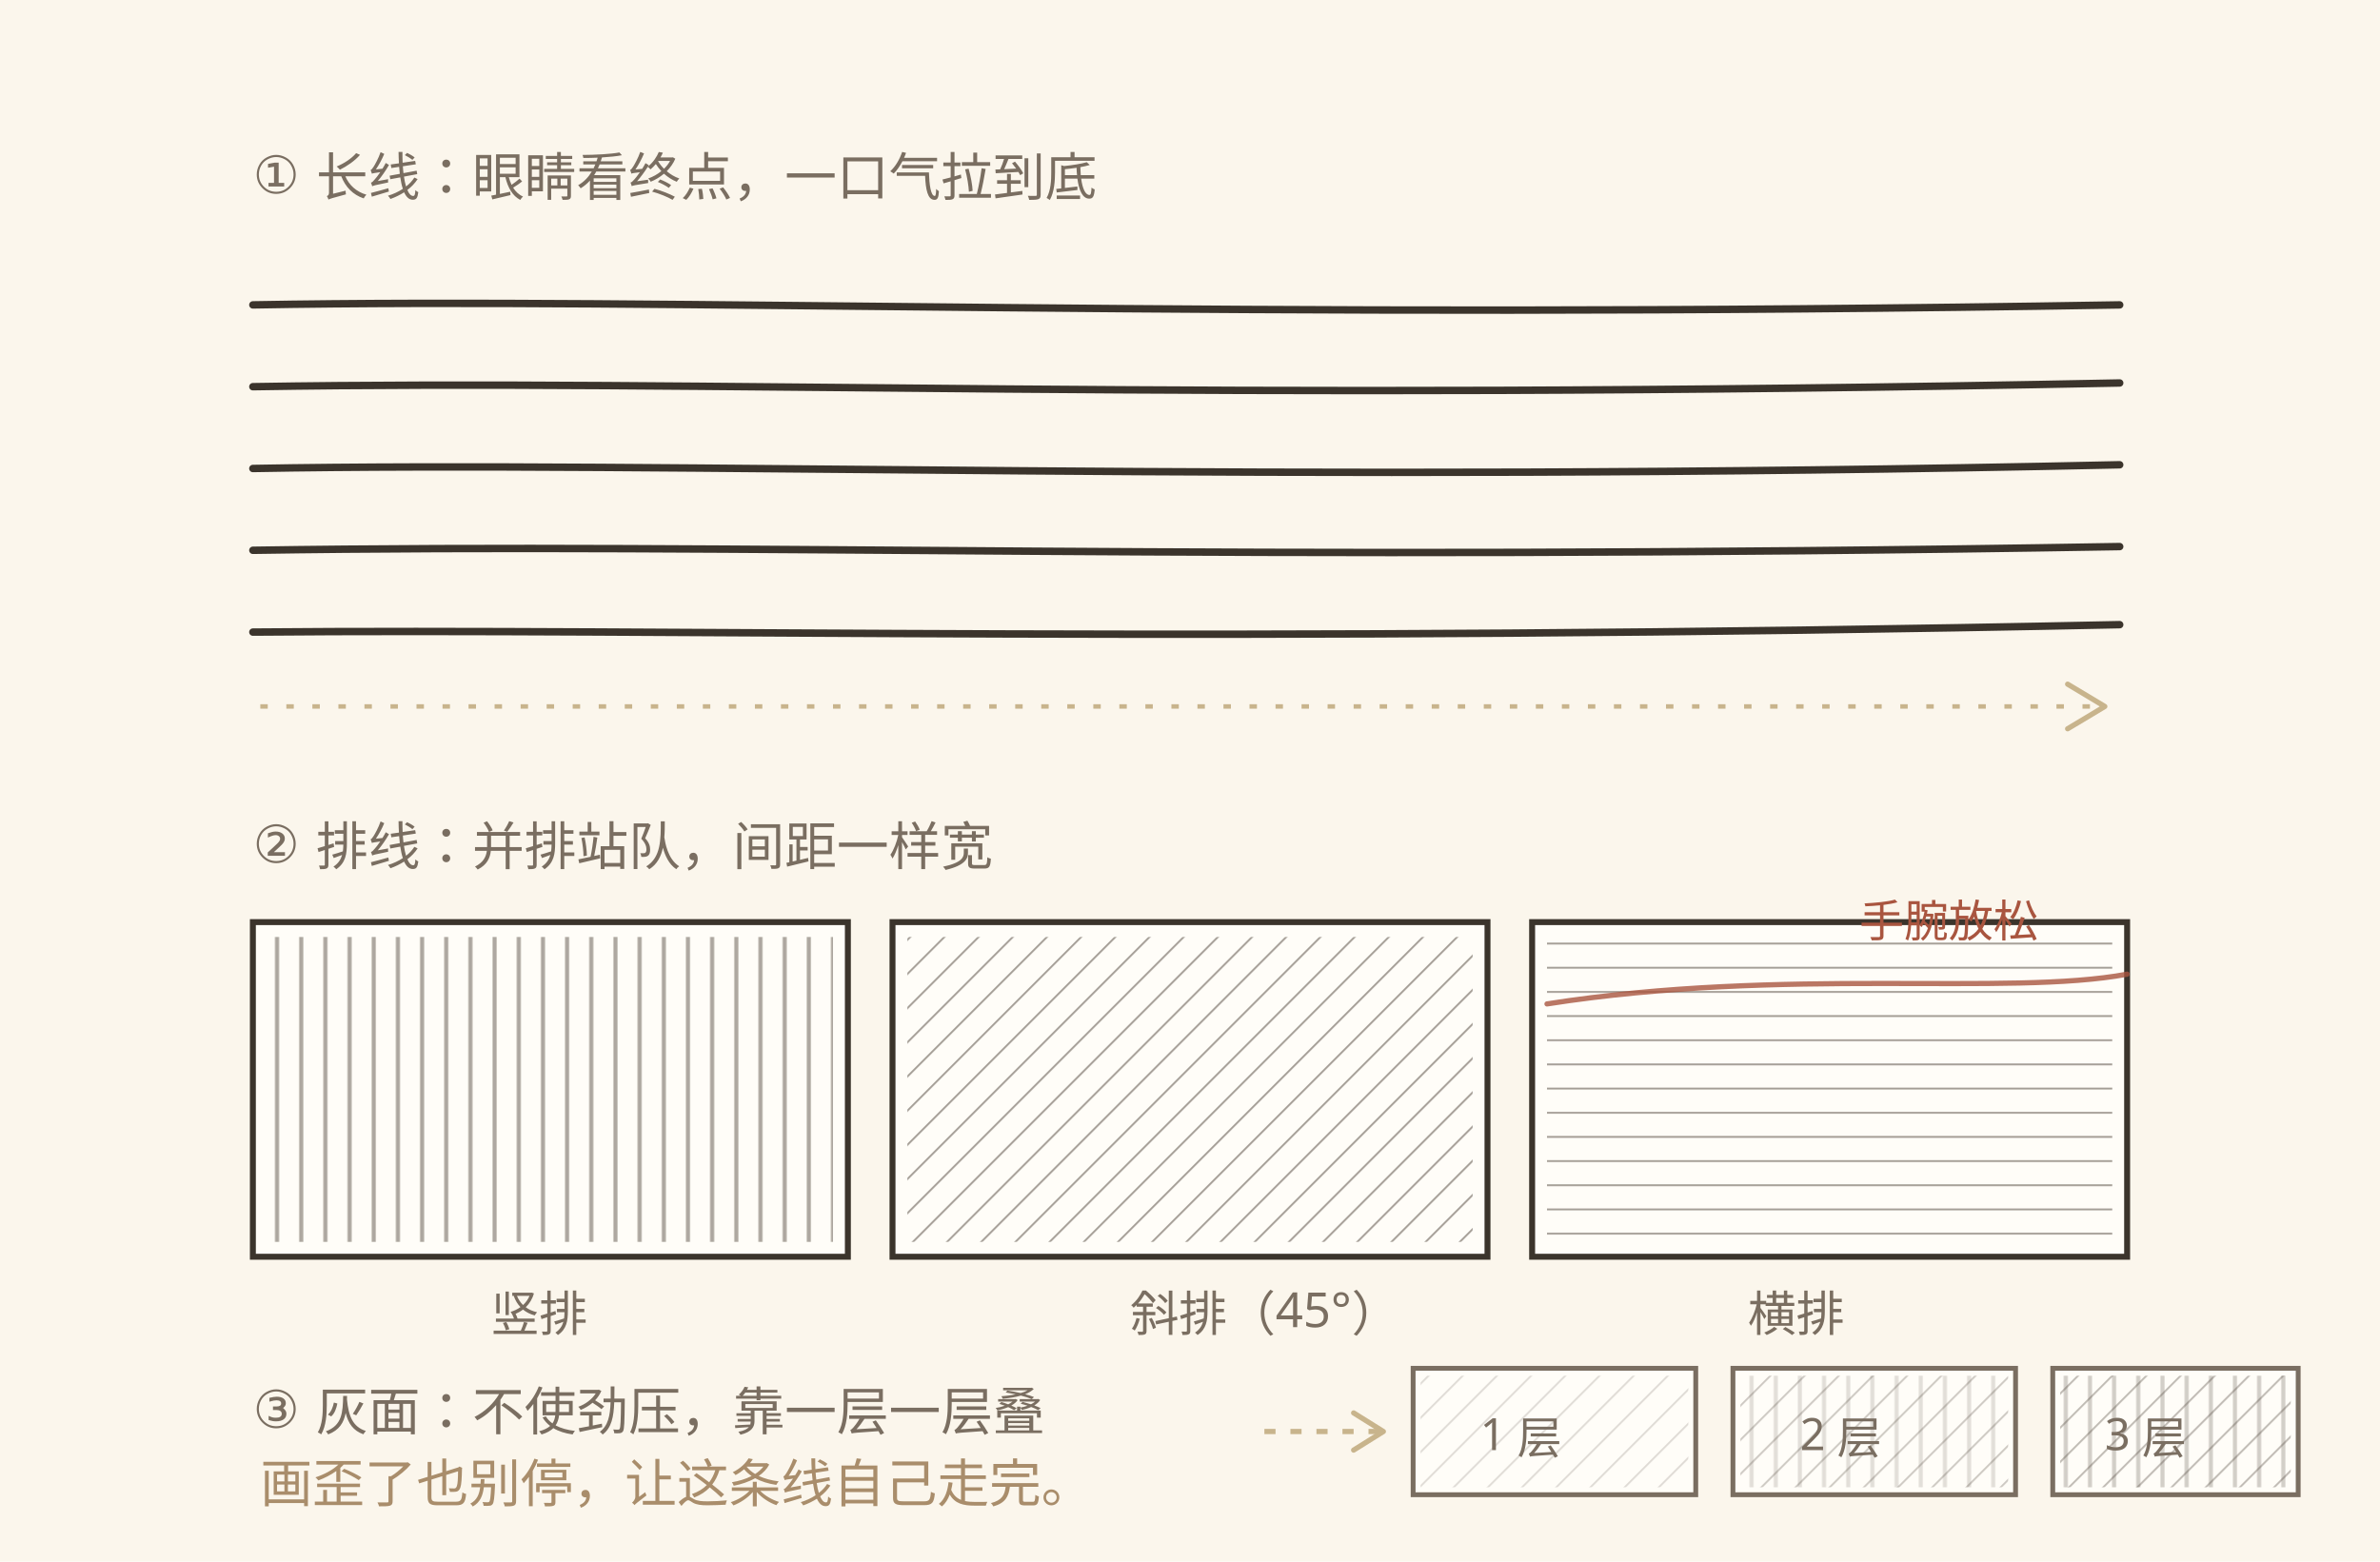
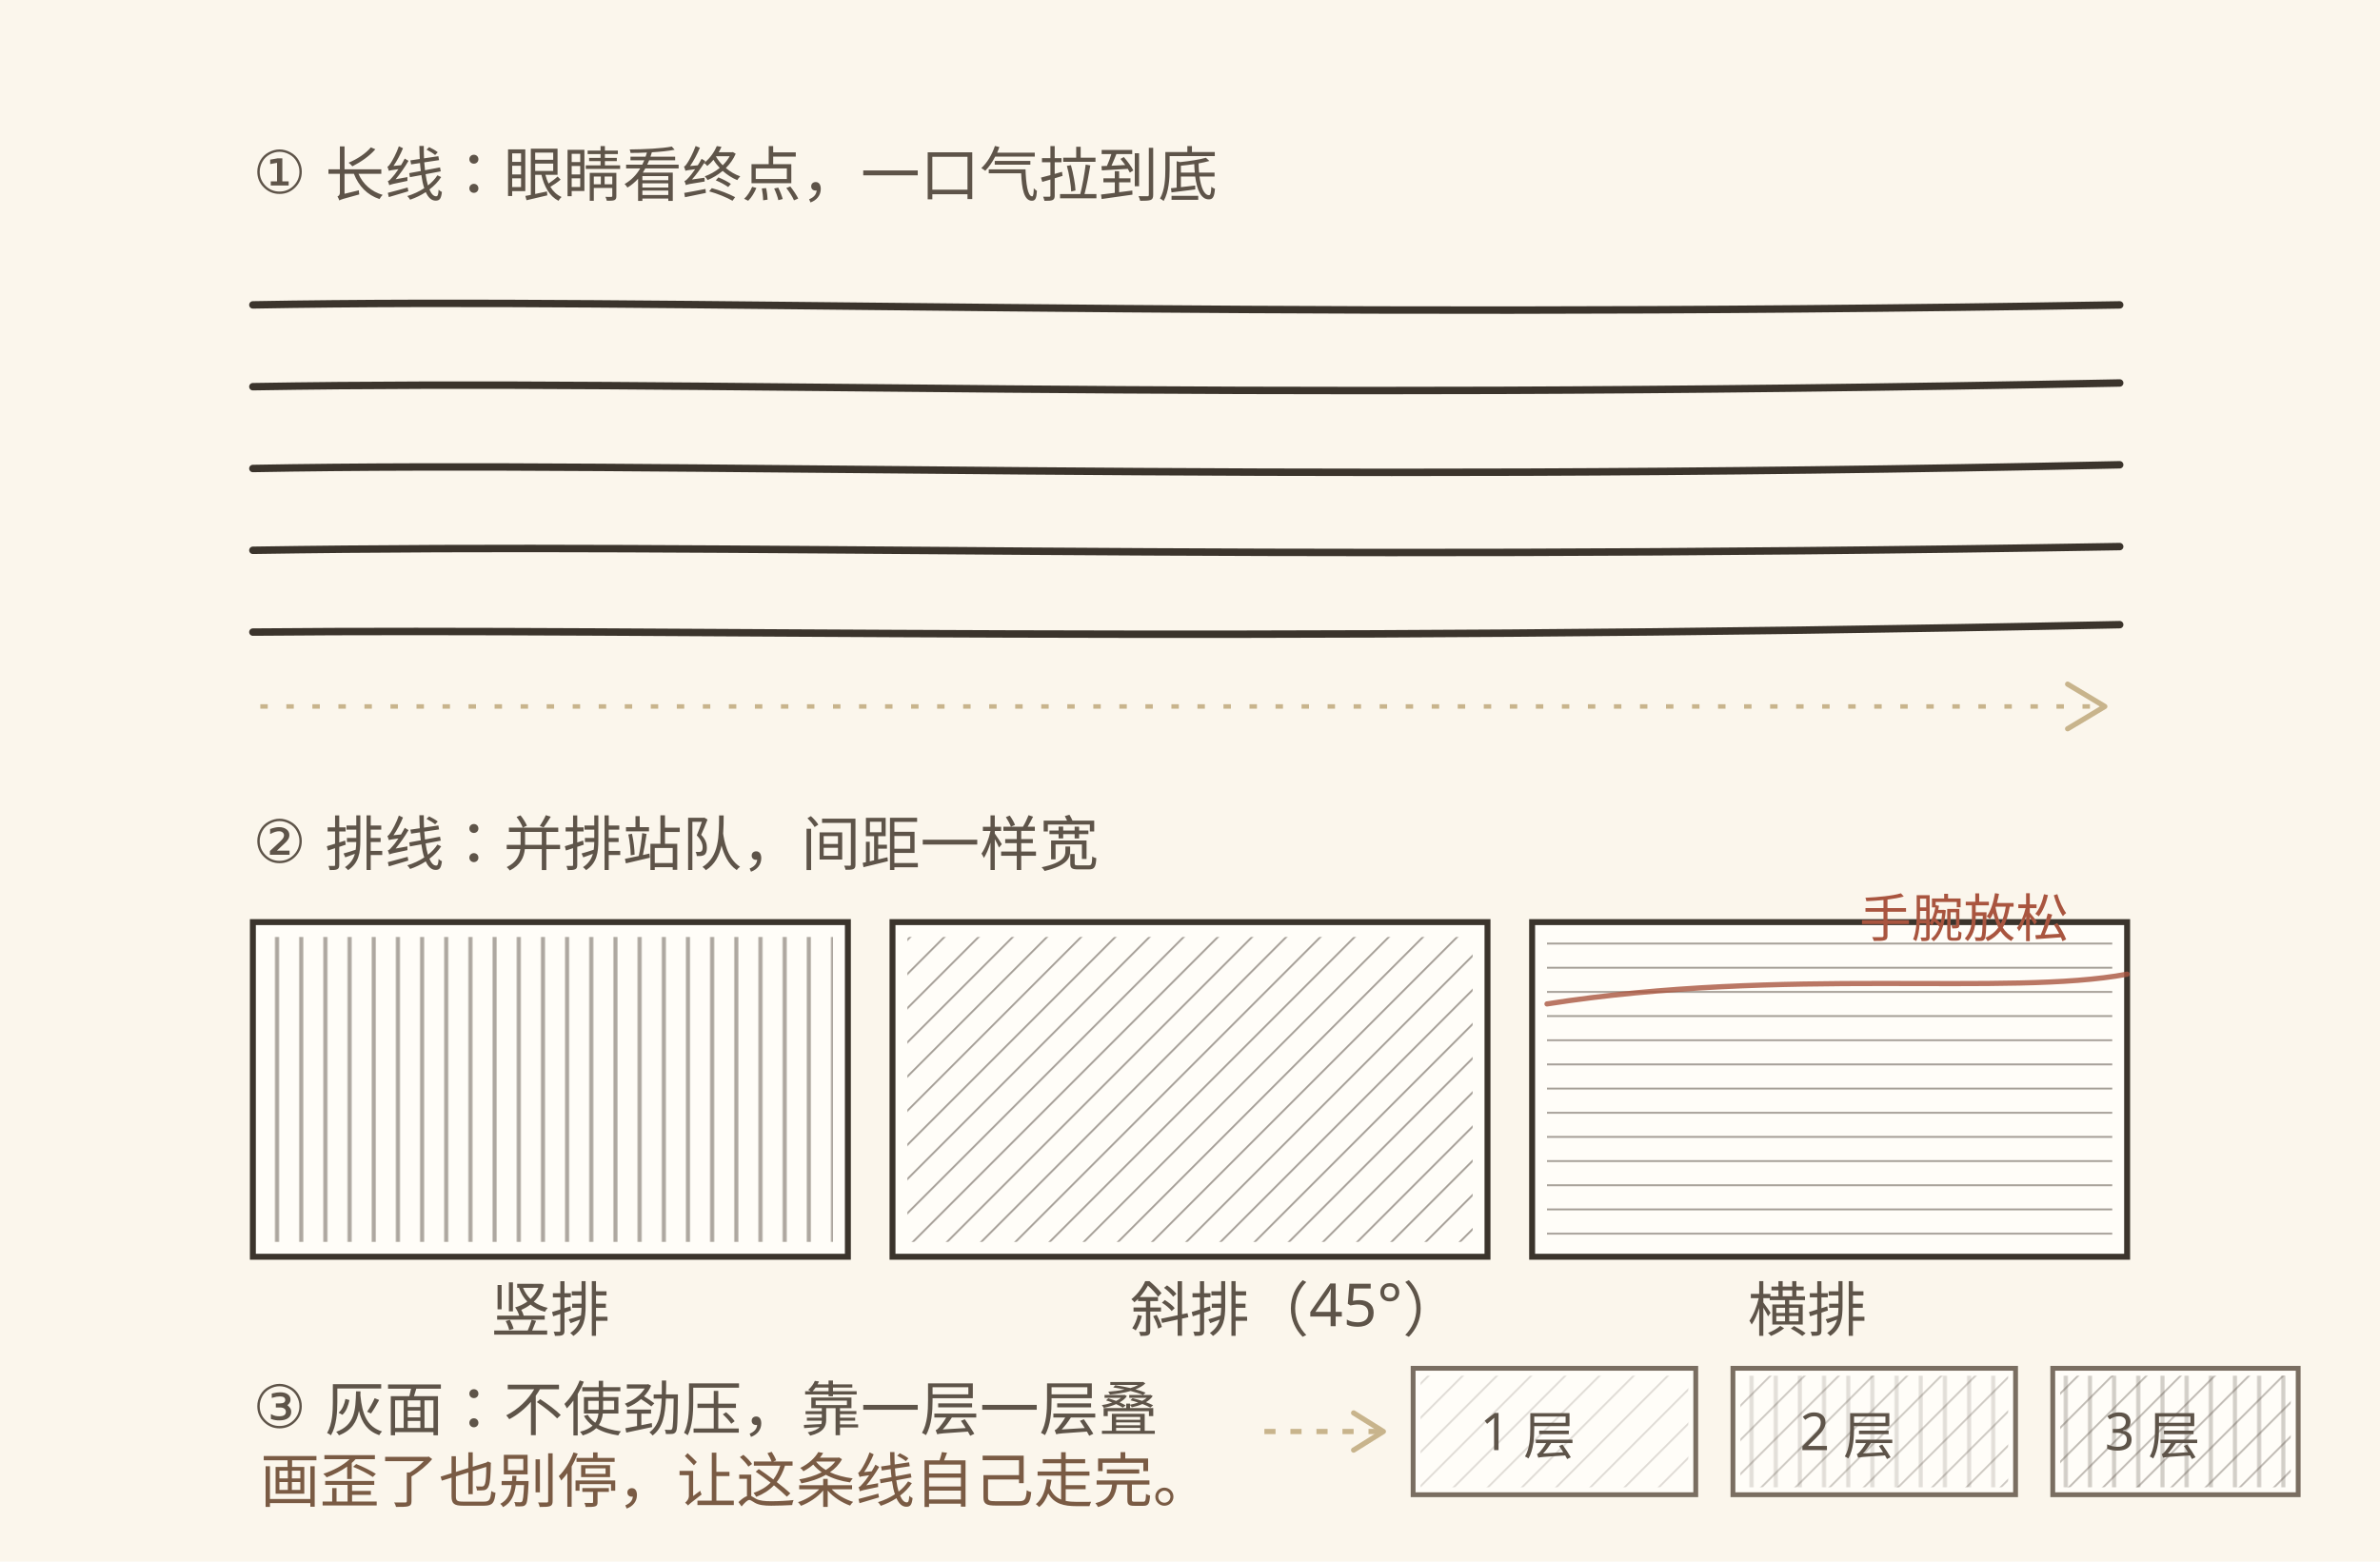
<svg xmlns="http://www.w3.org/2000/svg" viewBox="0 0 640 420" width="640" height="420" role="img" aria-labelledby="t3">
  <rect width="640" height="420" fill="#FBF6EC" />
  <defs>
    <pattern id="hv" width="6.5" height="6.5" patternUnits="userSpaceOnUse">
      <line x1="3" y1="0" x2="3" y2="6.5" stroke="#5E5449" stroke-width="1.1" opacity=".5" />
    </pattern>
    <pattern id="hd" width="6.5" height="6.5" patternUnits="userSpaceOnUse" patternTransform="rotate(45)">
      <line x1="0" y1="0" x2="0" y2="6.5" stroke="#5E5449" stroke-width="1.1" opacity=".5" />
    </pattern>
    <pattern id="hh" width="6.5" height="6.5" patternUnits="userSpaceOnUse" patternTransform="rotate(90)">
      <line x1="0" y1="0" x2="0" y2="6.5" stroke="#5E5449" stroke-width="1.1" opacity=".5" />
    </pattern>
    <linearGradient id="fadeGray" x1="0" y1="0" x2="1" y2="0">
      <stop offset="0" stop-color="#FBF6EC" stop-opacity="1" />
      <stop offset="1" stop-color="#9C9080" stop-opacity=".55" />
    </linearGradient>
  </defs>
-   <text x="68" y="52" font-family="PingFang SC, Microsoft YaHei, sans-serif" font-size="14" fill="#7A6E61">① 长线：眼睛看终点，一口气拉到底</text>
+   <text x="68" y="52" font-family="PingFang SC, Microsoft YaHei, sans-serif" font-size="16" fill="#5E5449">① 长线：眼睛看终点，一口气拉到底</text>
  <g fill="none" stroke="#3B342C" stroke-width="2" stroke-linecap="round">
    <path d="M68 82 C180 80 330 86 570 82" />
    <path d="M68 104 C190 102 320 108 570 103" />
    <path d="M68 126 C180 124 340 130 570 125" />
    <path d="M68 148 C200 146 330 151 570 147" />
    <path d="M68 170 C180 169 330 173 570 168" />
  </g>
  <path d="M70 190 L566 190" stroke="#C8B48C" stroke-width="1.2" stroke-dasharray="2 5" />
  <path d="M556 184 L566 190 L556 196" fill="none" stroke="#C8B48C" stroke-width="1.4" stroke-linecap="round" stroke-linejoin="round" />
-   <text x="68" y="232" font-family="PingFang SC, Microsoft YaHei, sans-serif" font-size="14" fill="#7A6E61">② 排线：并排站队，间距一样宽</text>
+   <text x="68" y="232" font-family="PingFang SC, Microsoft YaHei, sans-serif" font-size="16" fill="#5E5449">② 排线：并排站队，间距一样宽</text>
  <g>
    <rect x="68" y="248" width="160" height="90" fill="#FFFDF8" stroke="#3B342C" stroke-width="1.6" />
    <rect x="72" y="252" width="152" height="82" fill="url(#hv)" />
    <rect x="240" y="248" width="160" height="90" fill="#FFFDF8" stroke="#3B342C" stroke-width="1.6" />
    <rect x="244" y="252" width="152" height="82" fill="url(#hd)" />
    <rect x="412" y="248" width="160" height="90" fill="#FFFDF8" stroke="#3B342C" stroke-width="1.6" />
    <rect x="416" y="252" width="152" height="82" fill="url(#hh)" />
  </g>
-   <g font-family="PingFang SC, Microsoft YaHei, sans-serif" font-size="13" fill="#7A6E61">
+   <g font-family="PingFang SC, Microsoft YaHei, sans-serif" font-size="16" fill="#5E5449">
    <text x="132" y="358">竖排</text>
    <text x="304" y="358">斜排（45°）</text>
    <text x="470" y="358">横排</text>
  </g>
  <path d="M416 270 C480 260 540 268 572 262" fill="none" stroke="#A9553F" stroke-width="1.4" stroke-linecap="round" opacity=".8" />
-   <text x="500" y="252" font-family="PingFang SC, Microsoft YaHei, sans-serif" font-size="12" fill="#A9553F">手腕放松</text>
-   <text x="68" y="384" font-family="PingFang SC, Microsoft YaHei, sans-serif" font-size="14" fill="#7A6E61">③ 灰面：不使劲压，靠一层一层叠</text>
+   <text x="500" y="252" font-family="PingFang SC, Microsoft YaHei, sans-serif" font-size="14" fill="#A9553F">手腕放松</text>
+   <text x="68" y="384" font-family="PingFang SC, Microsoft YaHei, sans-serif" font-size="16" fill="#5E5449">③ 灰面：不使劲压，靠一层一层叠</text>
  <g>
    <rect x="380" y="368" width="76" height="34" fill="#FFFDF8" stroke="#7A6E61" stroke-width="1.3" />
    <rect x="382" y="370" width="72" height="30" fill="url(#hd)" opacity=".35" />
-     <text x="398" y="390" font-family="PingFang SC, Microsoft YaHei, sans-serif" font-size="12" fill="#7A6E61">1 层</text>
+     <text x="398" y="390" font-family="PingFang SC, Microsoft YaHei, sans-serif" font-size="14" fill="#5E5449">1 层</text>
    <rect x="466" y="368" width="76" height="34" fill="#FFFDF8" stroke="#7A6E61" stroke-width="1.3" />
    <rect x="468" y="370" width="72" height="30" fill="url(#hd)" opacity=".55" />
    <rect x="468" y="370" width="72" height="30" fill="url(#hv)" opacity=".35" />
-     <text x="484" y="390" font-family="PingFang SC, Microsoft YaHei, sans-serif" font-size="12" fill="#7A6E61">2 层</text>
+     <text x="484" y="390" font-family="PingFang SC, Microsoft YaHei, sans-serif" font-size="14" fill="#5E5449">2 层</text>
    <rect x="552" y="368" width="66" height="34" fill="#FFFDF8" stroke="#7A6E61" stroke-width="1.3" />
    <rect x="554" y="370" width="62" height="30" fill="url(#hd)" opacity=".7" />
    <rect x="554" y="370" width="62" height="30" fill="url(#hv)" opacity=".55" />
-     <text x="566" y="390" font-family="PingFang SC, Microsoft YaHei, sans-serif" font-size="12" fill="#7A6E61">3 层</text>
+     <text x="566" y="390" font-family="PingFang SC, Microsoft YaHei, sans-serif" font-size="14" fill="#5E5449">3 层</text>
  </g>
  <path d="M340 385 L372 385" stroke="#C8B48C" stroke-width="1.4" stroke-dasharray="3 4" />
  <path d="M364 380 L372 385 L364 390" fill="none" stroke="#C8B48C" stroke-width="1.4" stroke-linecap="round" stroke-linejoin="round" />
-   <text x="70" y="404" font-family="Songti SC, STSong, serif" font-size="14" fill="#A98D6B">画歪了也别停，让这条线自己走完。</text>
+   <text x="70" y="404" font-family="Songti SC, STSong, serif" font-size="16" fill="#7A5B44">画歪了也别停，让这条线自己走完。</text>
</svg>
